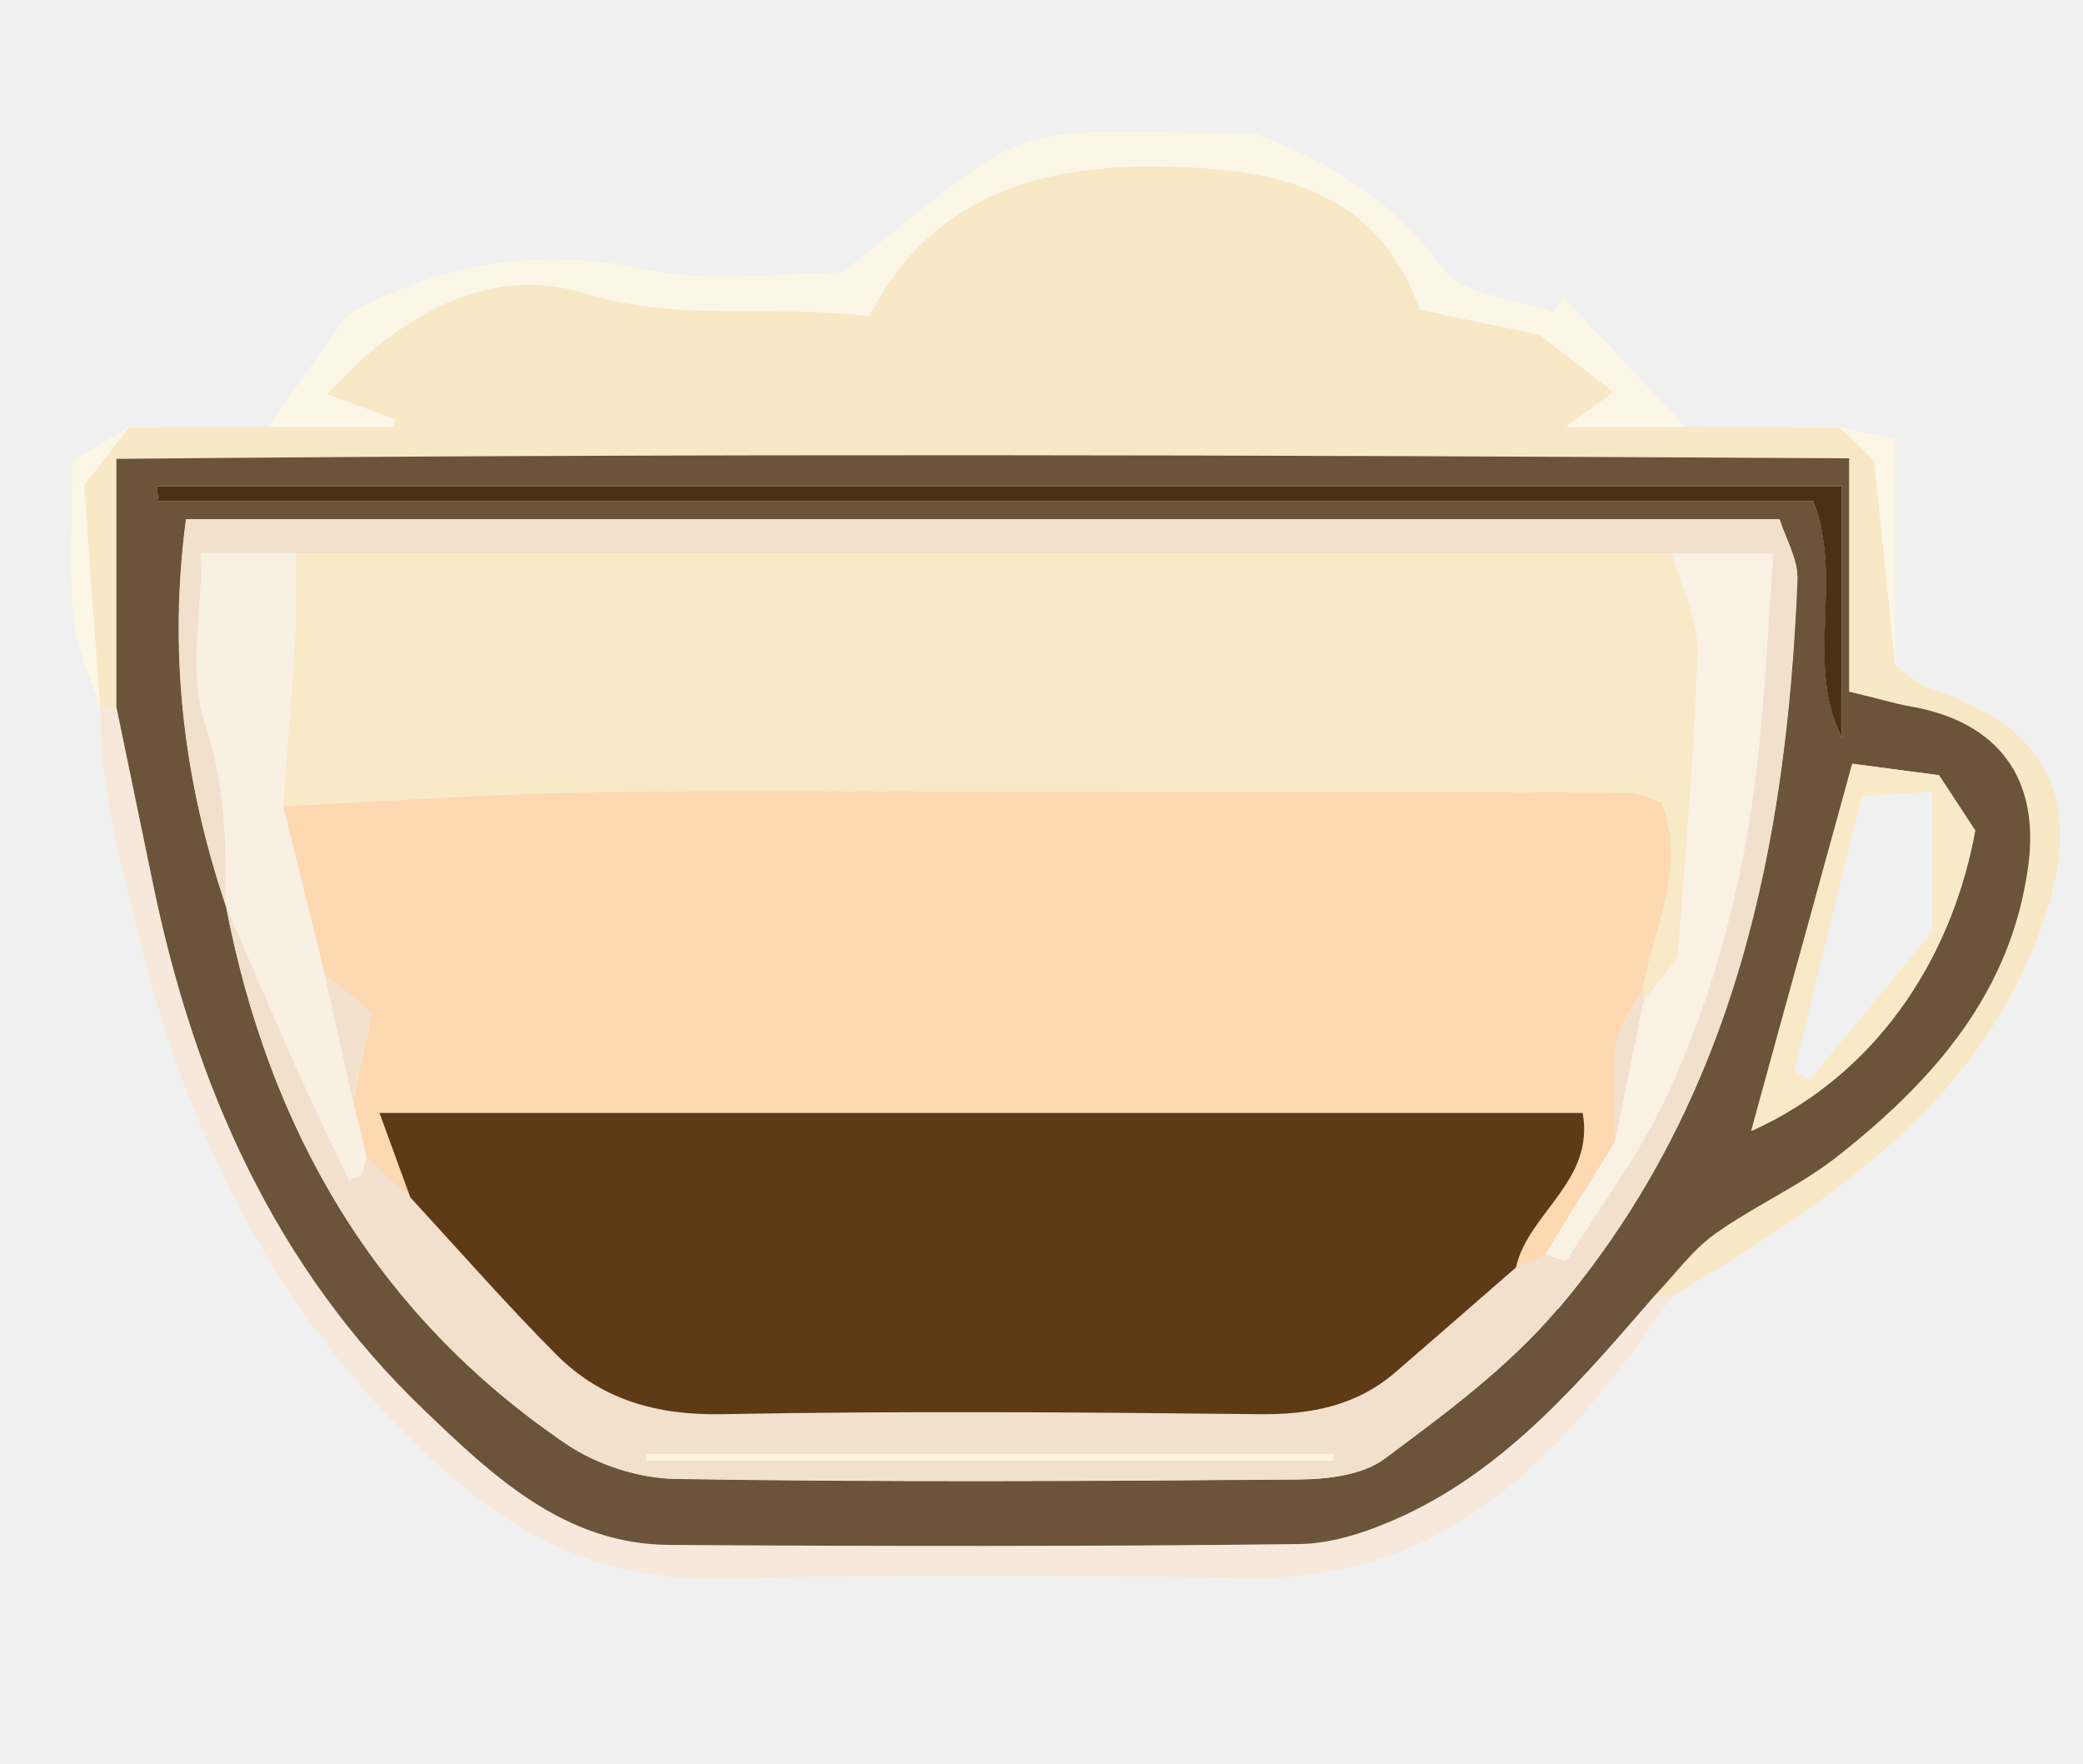
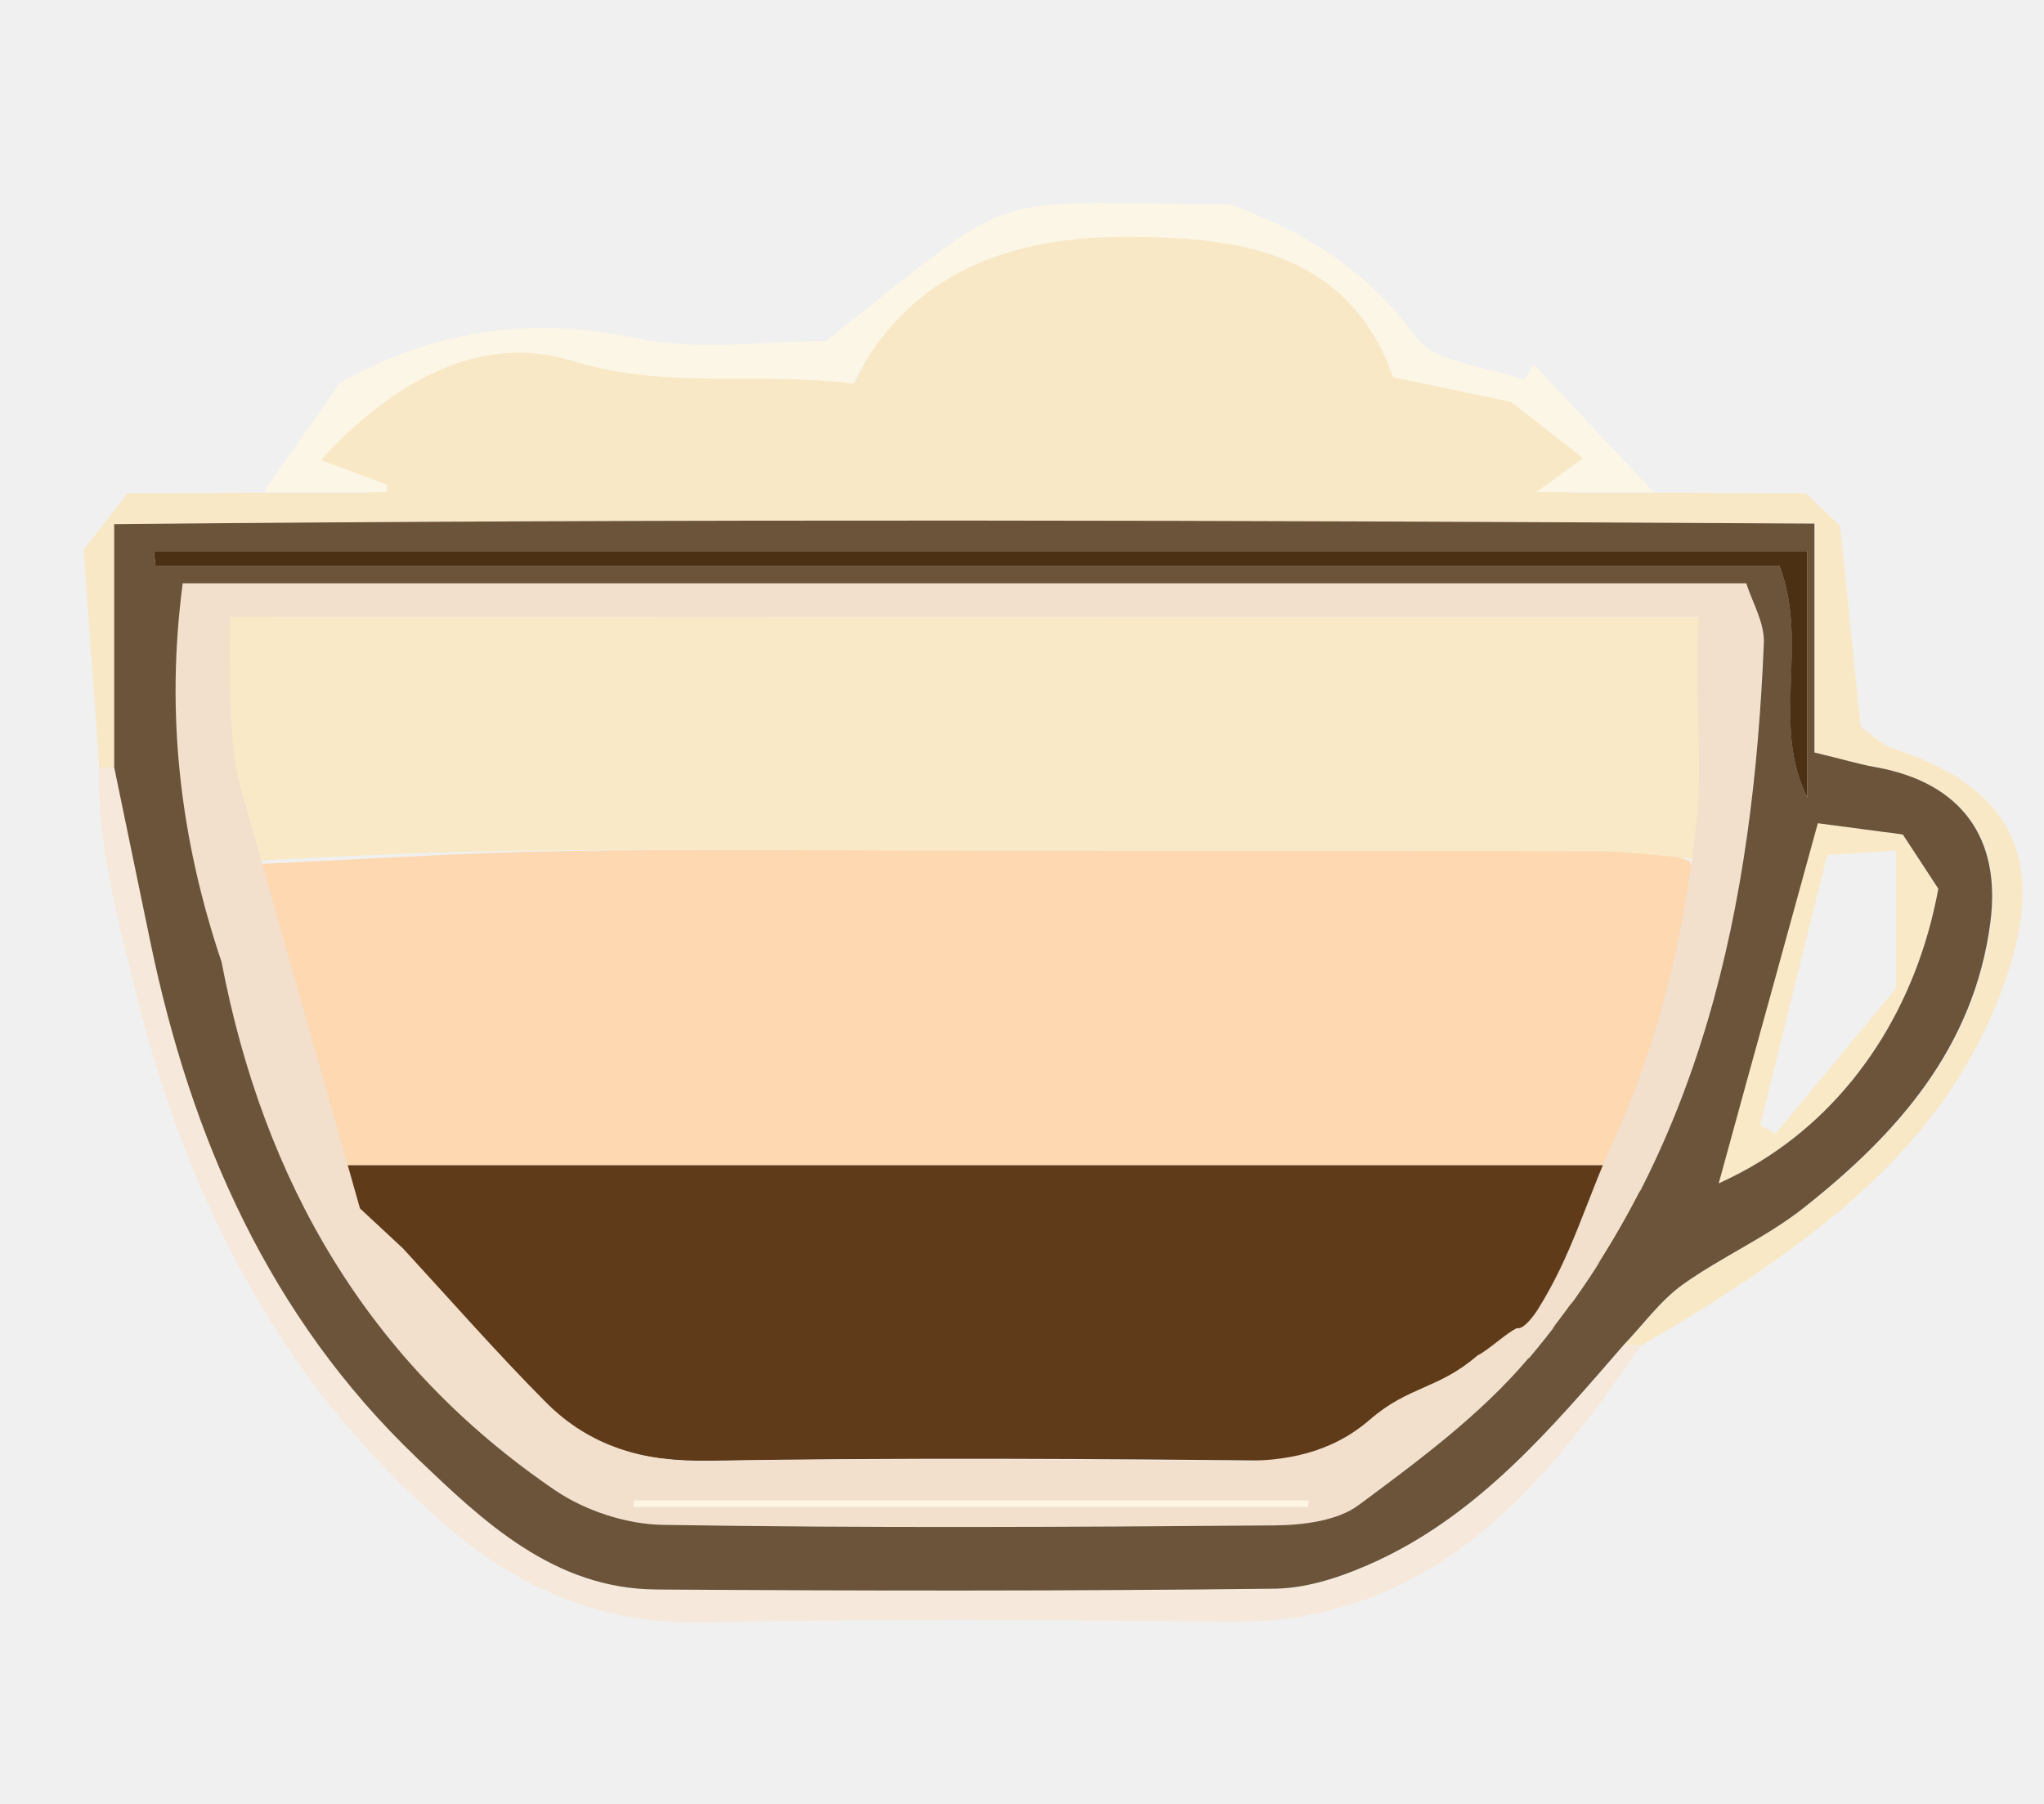
- <svg xmlns="http://www.w3.org/2000/svg" id="Layer_2" viewBox="0 0 74.27 62.88">
+ <svg xmlns="http://www.w3.org/2000/svg" id="Layer_2" viewBox="0 0 74.27 65.55">
  <defs>
    <style>
      .cls-1 {
        fill: none;
      }

      .cls-2 {
        fill: #fef5e3;
      }

      .cls-3 {
        fill: #f8f0e2;
      }

      .cls-4 {
-         fill: #4c3014;
+         fill: #5f3b19;
      }

      .cls-5 {
-         fill: #f9f1e3;
+         fill: #4c3014;
      }

      .cls-6 {
        fill: #fdd8b1;
      }

      .cls-7 {
        fill: #fcf6e6;
      }

      .cls-8 {
-         fill: #fff;
+         fill: #6b5439;
      }

      .cls-9 {
-         fill: #6b5439;
+         fill: #f9e9c7;
      }

      .cls-10 {
-         fill: #f9e9c7;
+         fill: #f6e9db;
      }

      .cls-11 {
-         fill: #f6e9db;
+         fill: #f2e0cd;
      }

      .cls-12 {
-         fill: #f2e0cd;
-       }
- 
-       .cls-13 {
        fill: #f8e8c6;
-       }
- 
-       .cls-14 {
-         fill: #5f3a17;
      }
    </style>
  </defs>
  <g id="Layer_1-2" data-name="Layer_1">
-     <rect class="cls-1" width="74.27" height="62.88" />
    <g>
-       <path class="cls-8" d="M13.06,41.24l-.17.66c.06-.22.11-.44.17-.66-.16-.67-.32-1.34-.48-2.01.16.67.32,1.34.48,2.01Z" />
-       <path class="cls-8" d="M63.96,39.52c3.38-2.08,5.69-5.65,6.47-9.91h0c-.78,4.26-3.09,7.83-6.47,9.91Z" />
-       <path class="cls-8" d="M66.05,27.23h0c-.54,1.95-1.06,3.86-1.59,5.78.53-1.92,1.05-3.83,1.59-5.78Z" />
-       <path class="cls-13" d="M59.6,46.23h0c1.01-.61,2.03-1.2,3.02-1.85-.99.64-2.01,1.23-3.02,1.85h0Z" />
-       <path class="cls-13" d="M68.79,24.53c-.44-.14-.81-.53-1.21-.8-.24-2.3-.47-4.61-.75-7.31-.21-.2-.73-.69-1.24-1.18-1.83,0-3.66-.02-5.49-.02h-4.27c.66-.48,1.11-.81,1.7-1.24-.99-.77-1.83-1.42-2.62-2.04-1.42-.3-2.79-.58-4.28-.9-1.64-4.65-5.76-5.09-9.72-5.1-4.05,0-7.85,1.22-9.9,5.33-3.52-.43-6.78.23-10.23-.83-3.32-1.02-6.52.77-9.11,3.61.92.35,1.66.62,2.41.9,0,.09,0,.18,0,.27h-4.5l-4.99.02c-.45.58-.9,1.16-1.59,2.05.18,2.45.37,5.19.57,7.93h0c.19,0,.38-.02.57-.02v-8.84c20.74-.2,41.06-.15,61.78-.02v8.32c.97.24,1.58.42,2.21.53,3.11.56,4.59,2.56,4.18,5.66-.6,4.54-3.38,7.67-6.77,10.35-1.36,1.07-3,1.78-4.41,2.8-.82.59-1.44,1.45-2.14,2.19.2.01.39.02.59.04h0c1.01-.61,2.03-1.2,3.02-1.85,4.44-2.89,8.38-6.13,10.23-11.45,1.49-4.28.35-6.98-4.05-8.4Z" />
-       <path class="cls-11" d="M58.2,48.2c.47-.64.94-1.3,1.4-1.97h0c-.46.67-.92,1.33-1.4,1.97Z" />
-       <path class="cls-11" d="M58.2,48.2c-.47.64-.96,1.27-1.46,1.86.5-.6.99-1.22,1.46-1.86Z" />
-       <path class="cls-11" d="M59.01,46.19c-2.62,3.01-5.21,6.09-8.92,7.83-1.16.54-2.49,1.01-3.74,1.03-7.49.1-14.99.08-22.48.03-3.73-.03-6.31-2.47-8.73-4.8-5.33-5.11-8.18-11.6-9.67-18.75-.44-2.11-.87-4.22-1.31-6.33-.19,0-.38.02-.57.02-.05,2.7.63,5.24,1.27,7.85.83,3.39,1.9,6.53,3.51,9.67,2.04,3.98,4.65,7.31,8.02,10.16,2.69,2.27,5.64,3.45,9.24,3.37,6.32-.14,12.65-.1,18.97-.02,5.49.06,9.13-2.6,12.15-6.19.5-.6.99-1.22,1.46-1.86.47-.64.94-1.3,1.4-1.97-.2-.01-.39-.02-.59-.04Z" />
-       <path class="cls-7" d="M33.3,7.12c.28-.22.55-.43.8-.61-.25.18-.51.39-.8.61Z" />
-       <path class="cls-7" d="M44.73,4.75c2.67,1,4.96,2.37,6.72,4.81-1.76-2.44-4.05-3.81-6.71-4.81-6.98-.03-7.66-.45-10.64,1.76,2.97-2.21,3.65-1.8,10.64-1.76Z" />
-       <path class="cls-7" d="M14.07,14.95c-.74-.28-1.48-.56-2.41-.9,2.59-2.84,5.78-4.63,9.11-3.61,3.44,1.06,6.7.4,10.23.83,2.05-4.11,5.85-5.34,9.9-5.33,3.95,0,8.08.45,9.72,5.1,1.49.31,2.86.6,4.28.9.8.62,1.64,1.27,2.62,2.04-.59.43-1.04.76-1.7,1.24h4.27c-1.45-1.55-2.91-3.1-4.36-4.65-.12.19-.23.38-.35.57-1.35-.5-3.24-.61-3.94-1.57-1.76-2.44-4.05-3.81-6.72-4.81-6.98-.03-7.66-.45-10.64,1.76-.25.18-.51.39-.8.61-.85.67-1.9,1.52-3.26,2.59-2.21,0-4.61.38-6.84-.09-3.77-.79-7.22-.39-10.81,1.6-.82,1.16-1.81,2.58-2.81,3.99h4.5c0-.09,0-.18,0-.27Z" />
-       <path class="cls-7" d="M4.59,15.24c-.72.43-1.44.86-2.01,1.2,0,2.14-.12,3.89.04,5.61.1,1.08.62,2.12.95,3.18-.2-2.74-.39-5.48-.57-7.93.69-.89,1.14-1.47,1.59-2.05Z" />
-       <path class="cls-7" d="M67.57,23.73v-8.08c-.79-.16-1.39-.29-1.99-.42.51.49,1.03.98,1.24,1.18.28,2.7.52,5.01.75,7.31Z" />
-       <path class="cls-9" d="M15.13,50.28c2.43,2.33,5,4.78,8.73,4.8,7.49.05,14.99.06,22.48-.03,1.26-.02,2.58-.49,3.74-1.03,3.71-1.74,6.3-4.81,8.92-7.83.71-.74,1.33-1.61,2.14-2.19,1.41-1.01,3.05-1.72,4.41-2.8,3.39-2.68,6.17-5.81,6.77-10.35.41-3.1-1.07-5.11-4.18-5.66-.62-.11-1.23-.3-2.21-.53v-8.32c-20.72-.12-41.04-.18-61.78.02v8.84c.44,2.11.87,4.22,1.31,6.33,1.48,7.15,4.33,13.64,9.67,18.75ZM55.54,46.67c-1.74,2.06-3.99,3.72-6.17,5.34-.78.58-2.03.73-3.07.74-7.4.06-14.81.1-22.21-.02-1.32-.02-2.82-.51-3.91-1.25-6.8-4.63-10.6-11.22-12.13-19.21-1.51-4.48-2.04-9.03-1.41-13.76h56.81c.22.69.67,1.44.64,2.17-.39,9.47-2.22,18.52-8.54,26ZM66.05,27.23h0c.85.11,1.6.21,2.34.31.25.03.5.06.75.1.48.74.93,1.41,1.29,1.97h0c-.78,4.26-3.09,7.83-6.47,9.91-.48.3-.99.56-1.51.8.69-2.52,1.35-4.92,2.01-7.3.53-1.92,1.05-3.83,1.59-5.78ZM65.67,17.34v8.97c-1.33-2.67.09-5.63-1.02-8.44H5.65c-.02-.18-.04-.36-.06-.53h60.08Z" />
-       <path class="cls-12" d="M63.44,18.51H6.63c-.63,4.74-.1,9.28,1.41,13.76,0,0,0-.02,0-.03,0,0,0,.01,0,.02.05-2.2,0-4.32-.74-6.51-.57-1.69-.11-3.72-.11-6.02h3.38c16.35,0,32.69,0,49.04,0h3.62c-.19,2.64-.3,5-.56,7.34-.45,4.09-1.45,8.07-3.15,11.8-.97,2.13-2.4,4.06-3.66,6.06-.04.06-.51-.14-.77-.22-.35.15-.69.31-1.04.46-1.43,1.24-2.85,2.49-4.29,3.73-1.4,1.21-3.04,1.52-4.86,1.5-6.39-.06-12.79-.11-19.18,0-2.32.04-4.28-.52-5.88-2.12-1.8-1.81-3.48-3.73-5.21-5.61-.52-.48-1.04-.97-1.56-1.45-.06.22-.11.44-.17.66-.15.06-.29.12-.44.18-.62-1.31-1.26-2.62-1.86-3.95-.87-1.95-1.7-3.91-2.55-5.86,0,0,0,.01,0,.02,0,0,0,0,0-.01,1.53,7.99,5.33,14.58,12.13,19.21,1.09.74,2.59,1.23,3.91,1.25,7.4.12,14.81.08,22.21.02,1.04,0,2.29-.15,3.07-.74,2.18-1.63,4.43-3.29,6.17-5.34,6.33-7.47,8.15-16.53,8.54-26,.03-.73-.43-1.47-.64-2.17ZM47.53,52.08h-24.5c0-.08,0-.16,0-.24h24.52c0,.08-.02.16-.02.24Z" />
-       <path class="cls-12" d="M8.04,32.25s0,.02,0,.03c0,0,0,0,0,.01v-.04Z" />
-       <path class="cls-4" d="M64.65,17.87c1.1,2.81-.32,5.76,1.02,8.44v-8.97H5.59c.02.18.04.36.06.53h59.01Z" />
-       <path class="cls-10" d="M62.44,40.32c.53-.23,1.03-.5,1.51-.8,3.38-2.08,5.69-5.65,6.47-9.91-.37-.56-.81-1.24-1.29-1.97-.25-.03-.5-.07-.75-.1-.74-.1-1.49-.19-2.34-.31-.54,1.95-1.06,3.86-1.59,5.78-.66,2.38-1.32,4.78-2.01,7.3ZM68.9,28.23v4.99c-1.2,1.45-2.79,3.37-4.38,5.29-.19-.1-.37-.21-.56-.31.78-3.16,1.56-6.32,2.43-9.81.89-.06,1.6-.11,2.51-.17Z" />
-       <path class="cls-10" d="M62.44,40.32c.69-2.52,1.35-4.92,2.01-7.3-.66,2.38-1.32,4.78-2.01,7.3Z" />
-       <path class="cls-10" d="M66.05,27.23h0c.85.11,1.6.21,2.34.31-.74-.1-1.49-.19-2.34-.31Z" />
-       <path class="cls-10" d="M70.43,29.61h0c-.37-.56-.81-1.24-1.29-1.97-.25-.03-.5-.07-.75-.1.25.03.5.06.75.1.48.74.93,1.41,1.29,1.97Z" />
-       <path class="cls-6" d="M57.62,37.28c.1-.72.62-1.38.96-2.06.38-2.15,1.59-4.22.66-6.61-.38-.12-.76-.34-1.14-.35-7.53-.03-15.07-.03-22.6-.03-4.87,0-9.74-.06-14.6.02-3.6.06-7.2.32-10.8.49.49,2,.98,4,1.48,6,.49.39.98.79,1.68,1.36-.22,1.05-.45,2.09-.67,3.14.16.67.32,1.34.48,2.01.52.48,1.04.97,1.56,1.45-.33-.9-.66-1.8-1.1-3.01h42.9c.44,2.42-1.95,3.56-2.38,5.51.35-.15.69-.31,1.04-.46.83-1.33,1.66-2.66,2.49-4,0-1.15-.12-2.32.04-3.45Z" />
-       <path class="cls-10" d="M10.1,28.74c3.6-.17,7.2-.43,10.8-.49,4.87-.09,9.73-.02,14.6-.02,7.53,0,15.07,0,22.6.03.38,0,.76.23,1.14.35.93,2.39-.29,4.46-.66,6.61v.52c.5-.64,1-1.29,1.24-1.6.27-3.9.61-7.4.7-10.91.03-1.15-.59-2.33-.92-3.49-16.35,0-32.69,0-49.04,0-.01,1.03.02,2.07-.04,3.1-.12,1.97-.28,3.94-.43,5.91Z" />
-       <path class="cls-14" d="M56.43,39.68H13.53c.44,1.21.77,2.11,1.1,3.01,1.73,1.88,3.41,3.8,5.21,5.61,1.6,1.6,3.56,2.16,5.88,2.12,6.39-.12,12.79-.07,19.18,0,1.82.02,3.46-.29,4.86-1.5,1.43-1.24,2.86-2.48,4.29-3.73.44-1.95,2.82-3.08,2.38-5.51Z" />
-       <path class="cls-3" d="M12.45,42.08c.15-.06.29-.12.44-.18l.17-.66c-.16-.67-.32-1.34-.48-2.01-.34-1.5-.67-3-1.01-4.5-.49-2-.98-4-1.48-6,.15-1.97.31-3.94.43-5.91.06-1.03.03-2.07.04-3.1h-3.38c0,2.3-.46,4.34.11,6.02.74,2.19.79,4.31.74,6.51.85,1.96,1.68,3.92,2.55,5.86.59,1.33,1.23,2.63,1.86,3.95Z" />
-       <path class="cls-3" d="M8.05,32.27s0-.01,0-.02v.04s0-.01,0-.02Z" />
-       <path class="cls-5" d="M59.82,34.13c-.25.32-.74.96-1.23,1.6-.34,1.66-.67,3.33-1.01,4.99-.83,1.33-1.66,2.66-2.49,4,.27.08.73.28.77.22,1.26-2,2.69-3.92,3.66-6.06,1.7-3.73,2.7-7.71,3.15-11.8.26-2.34.36-4.71.56-7.34h-3.62c.32,1.16.95,2.34.92,3.49-.09,3.51-.43,7.01-.7,10.91Z" />
-       <path class="cls-2" d="M23.03,52.08h24.5c0-.08.02-.16.02-.24h-24.52c0,.08,0,.16,0,.24Z" />
-       <path class="cls-12" d="M57.58,40.72c.34-1.66.67-3.33,1.01-4.99v-.52c-.34.68-.86,1.34-.97,2.06-.16,1.13-.04,2.3-.04,3.45Z" />
-       <path class="cls-12" d="M11.57,34.73c.34,1.5.67,3,1.01,4.5.22-1.05.45-2.09.67-3.14-.7-.57-1.19-.96-1.68-1.36Z" />
+       <path class="cls-6" d="M11.64,41.9c.17.67.34,1.34.51,2.01.56.48,1.11.97,1.67,1.45-.35-.9-.7-1.8-1.17-3.01h45.73c.47,2.42-2.07,3.56-2.54,5.51.37-.15.74-.31,1.1-.46.89-1.33,1.77-2.66,2.66-4,0-1.15.9-2.1,1.08-3.22.11-.72-.36-1.6,0-2.28.4-2.15,1.7-4.22.71-6.61-.4-.12-.81-.34-1.22-.35-8.03-.03-16.06-.03-24.08-.03-5.19,0-10.38-.06-15.56.02-3.84.06-7.68.32-11.52.49.52,2,1.05,4,1.57,6" />
+       <path class="cls-4" d="M59.54,42.35H12.42c.49,1.21.85,2.11,1.21,3.01,1.9,1.88,3.75,3.8,5.73,5.61,1.75,1.6,3.91,2.16,6.45,2.12,7.02-.12,14.05-.07,21.07,0,2,.02,3.8-.29,5.34-1.5,1.58-1.24,3.14-2.48,4.71-3.73.48-1.95,3.1-3.08,2.62-5.51Z" />
+       <path class="cls-11" d="M8.04,34.92s0,.02,0,.03c0,0,0,0,0,.01v-.04Z" />
+       <path class="cls-9" d="M63.45,26.91c.03-1.15-.87-3.32-1.22-4.48-17.67,0-37.63-.02-55.3-.02-.01,1.03.02,2.07-.04,3.1-.13,1.97-.31,3.94-.46,5.91,3.89-.17,7.79-.43,11.68-.49,5.26-.09,10.52-.02,15.79-.02,8.14,0,16.29,0,24.43.03.41,0,3.13.23,3.54.35" />
+       <path class="cls-12" d="M56.77,18.09c.51-.41.93-.74,1.43-1.15-1.01-.86-1.87-1.6-2.68-2.29-1.45-.33-2.85-.66-4.38-1.01-1.67-5.23-5.89-5.73-9.94-5.74-4.14,0-8.03,1.38-10.13,6-3.6-.48-6.94.26-10.46-.93-3.4-1.15-6.67.87-9.31,4.06.92.38,1.67.69,2.41.99,14.03,1.1,29.01,2.17,43.05.07Z" />
+       <path class="cls-7" d="M14.07,17.62c-.74-.28-1.48-.56-2.41-.9,2.59-2.84,5.78-4.63,9.11-3.61,3.44,1.06,6.7.4,10.23.83,2.05-4.11,5.85-5.34,9.9-5.33,3.95,0,8.08.45,9.72,5.1,1.49.31,2.86.6,4.28.9.8.62,1.64,1.27,2.62,2.04-.59.43-1.04.76-1.7,1.24h4.27c-1.45-1.55-2.91-3.1-4.36-4.65-.12.19-.23.38-.35.57-1.35-.5-3.24-.61-3.94-1.57-1.76-2.44-4.05-3.81-6.72-4.81-6.98-.03-7.66-.45-10.64,1.76-.25.18-.51.39-.8.61-.85.67-1.9,1.52-3.26,2.59-2.21,0-4.61.38-6.84-.09-3.77-.79-7.22-.39-10.81,1.6-.82,1.16-1.81,2.58-2.81,3.99h4.5c0-.09,0-.18,0-.27Z" />
+       <g>
+         <path class="cls-2" d="M23.03,54.77h24.5c0-.08.02-.16.02-.24h-24.52c0,.08,0,.16,0,.24Z" />
+         <path class="cls-3" d="M8.05,34.96s0-.01,0-.02v.04s0-.01,0-.02Z" />
+         <path class="cls-11" d="M8.85,29c-.57-1.69-.49-4.27-.49-6.58h2.21c16.35,0,32.69,0,49.04,0h2.11c-.19,2.64.18,5.15-.08,7.5-.45,4.09-1.35,7.9-3.05,11.63-.97,2.13-1.47,4.07-2.73,6.07-.04.06-.47.72-.74.65-.35.15-1.09.84-1.43.99-1.43,1.24-2.49,1.1-3.92,2.34-1.4,1.21-3.04,1.52-4.86,1.5-6.39-.06-12.79-.11-19.18,0-2.32.04-4.28-.52-5.88-2.12-1.8-1.81-3.48-3.73-5.21-5.61-.52-.48-1.04-.97-1.56-1.45M8.05,34.97s0,0,0-.01c1.53,7.99,5.33,14.58,12.13,19.21,1.09.74,2.59,1.23,3.91,1.25,7.4.12,14.81.08,22.21.02,1.04,0,2.29-.15,3.07-.74,2.18-1.63,4.43-3.29,6.17-5.34,6.33-7.47,8.15-16.53,8.54-26,.03-.73-.43-1.47-.64-2.17H6.63c-.63,4.74-.1,9.28,1.41,13.76M47.53,54.77h-24.5c0-.08,0-.16,0-.24h24.52c0,.08-.02.16-.02.24Z" />
+         <path class="cls-9" d="M62.44,43.01c.53-.23,1.03-.5,1.51-.8,3.38-2.08,5.69-5.65,6.47-9.91-.37-.56-.81-1.24-1.29-1.97-.25-.03-.5-.07-.75-.1-.74-.1-1.49-.19-2.34-.31-.54,1.95-1.06,3.86-1.59,5.78-.66,2.38-1.32,4.78-2.01,7.3ZM68.9,30.92v4.99c-1.2,1.45-2.79,3.37-4.38,5.29-.19-.1-.37-.21-.56-.31.78-3.16,1.56-6.32,2.43-9.81.89-.06,1.6-.11,2.51-.17Z" />
+         <path class="cls-12" d="M14.12,17.91h-4.5l-4.99.02c-.45.58-.9,1.16-1.59,2.05.18,2.45.37,5.19.57,7.93h0c.19,0,.38-.02.57-.02v-8.84c20.74-.2,41.06-.15,61.78-.02v8.32c.97.24,1.58.42,2.21.53,3.11.56,4.59,2.56,4.18,5.66-.6,4.54-3.38,7.67-6.77,10.35-1.36,1.07-3,1.78-4.41,2.8-.82.59-1.44,1.45-2.14,2.19.2.01.39.02.59.04h0c1.01-.61,2.03-1.2,3.02-1.85,4.44-2.89,8.38-6.13,10.23-11.45,1.49-4.28.35-6.98-4.05-8.4-.44-.14-.81-.53-1.21-.8-.24-2.3-.47-4.61-.75-7.31-.21-.2-.73-.69-1.24-1.18-1.83,0-3.66-.02-5.49-.02h-4.27" />
+         <path class="cls-10" d="M59.01,48.89c-2.62,3.01-5.21,6.09-8.92,7.83-1.16.54-2.49,1.01-3.74,1.03-7.49.1-14.99.08-22.48.03-3.73-.03-6.31-2.47-8.73-4.8-5.33-5.11-8.18-11.6-9.67-18.75-.44-2.11-.87-4.22-1.31-6.33-.19,0-.38.02-.57.02-.05,2.7.63,5.24,1.27,7.85.83,3.39,1.9,6.53,3.51,9.67,2.04,3.98,4.65,7.31,8.02,10.16,2.69,2.27,5.64,3.45,9.24,3.37,6.32-.14,12.65-.1,18.97-.02,5.49.06,9.13-2.6,12.15-6.19.5-.6.99-1.22,1.46-1.86.47-.64.94-1.3,1.4-1.97-.2-.01-.39-.02-.59-.04Z" />
+         <rect class="cls-1" width="74.27" height="65.55" />
+         <path class="cls-8" d="M15.13,52.97c2.43,2.33,5,4.78,8.73,4.8,7.49.05,14.99.06,22.48-.03,1.26-.02,2.58-.49,3.74-1.03,3.71-1.74,6.3-4.81,8.92-7.83.71-.74,1.33-1.61,2.14-2.19,1.41-1.01,3.05-1.72,4.41-2.8,3.39-2.68,6.17-5.81,6.77-10.35.41-3.1-1.07-5.11-4.18-5.66-.62-.11-1.23-.3-2.21-.53v-8.32c-20.72-.12-41.04-.18-61.78.02v8.84c.44,2.11.87,4.22,1.31,6.33,1.48,7.15,4.33,13.64,9.67,18.75ZM55.54,49.36c-1.74,2.06-3.99,3.72-6.17,5.34-.78.58-2.03.73-3.07.74-7.4.06-14.81.1-22.21-.02-1.32-.02-2.82-.51-3.91-1.25-6.8-4.63-10.6-11.22-12.13-19.21-1.51-4.48-2.04-9.03-1.41-13.76h56.81c.22.69.67,1.44.64,2.17-.39,9.47-2.22,18.52-8.54,26ZM66.05,29.92h0c.85.11,1.6.21,2.34.31.25.03.5.06.75.1.48.74.93,1.41,1.29,1.97h0c-.78,4.26-3.09,7.83-6.47,9.91-.48.3-.99.56-1.51.8.69-2.52,1.35-4.92,2.01-7.3.53-1.92,1.05-3.83,1.59-5.78ZM65.67,20.03v8.97c-1.33-2.67.09-5.63-1.02-8.44H5.65c-.02-.18-.04-.36-.06-.53h60.08Z" />
+         <path class="cls-5" d="M64.65,20.56c1.1,2.81-.32,5.76,1.02,8.44v-8.97H5.59c.02.18.04.36.06.53h59.01Z" />
+       </g>
    </g>
  </g>
</svg>
